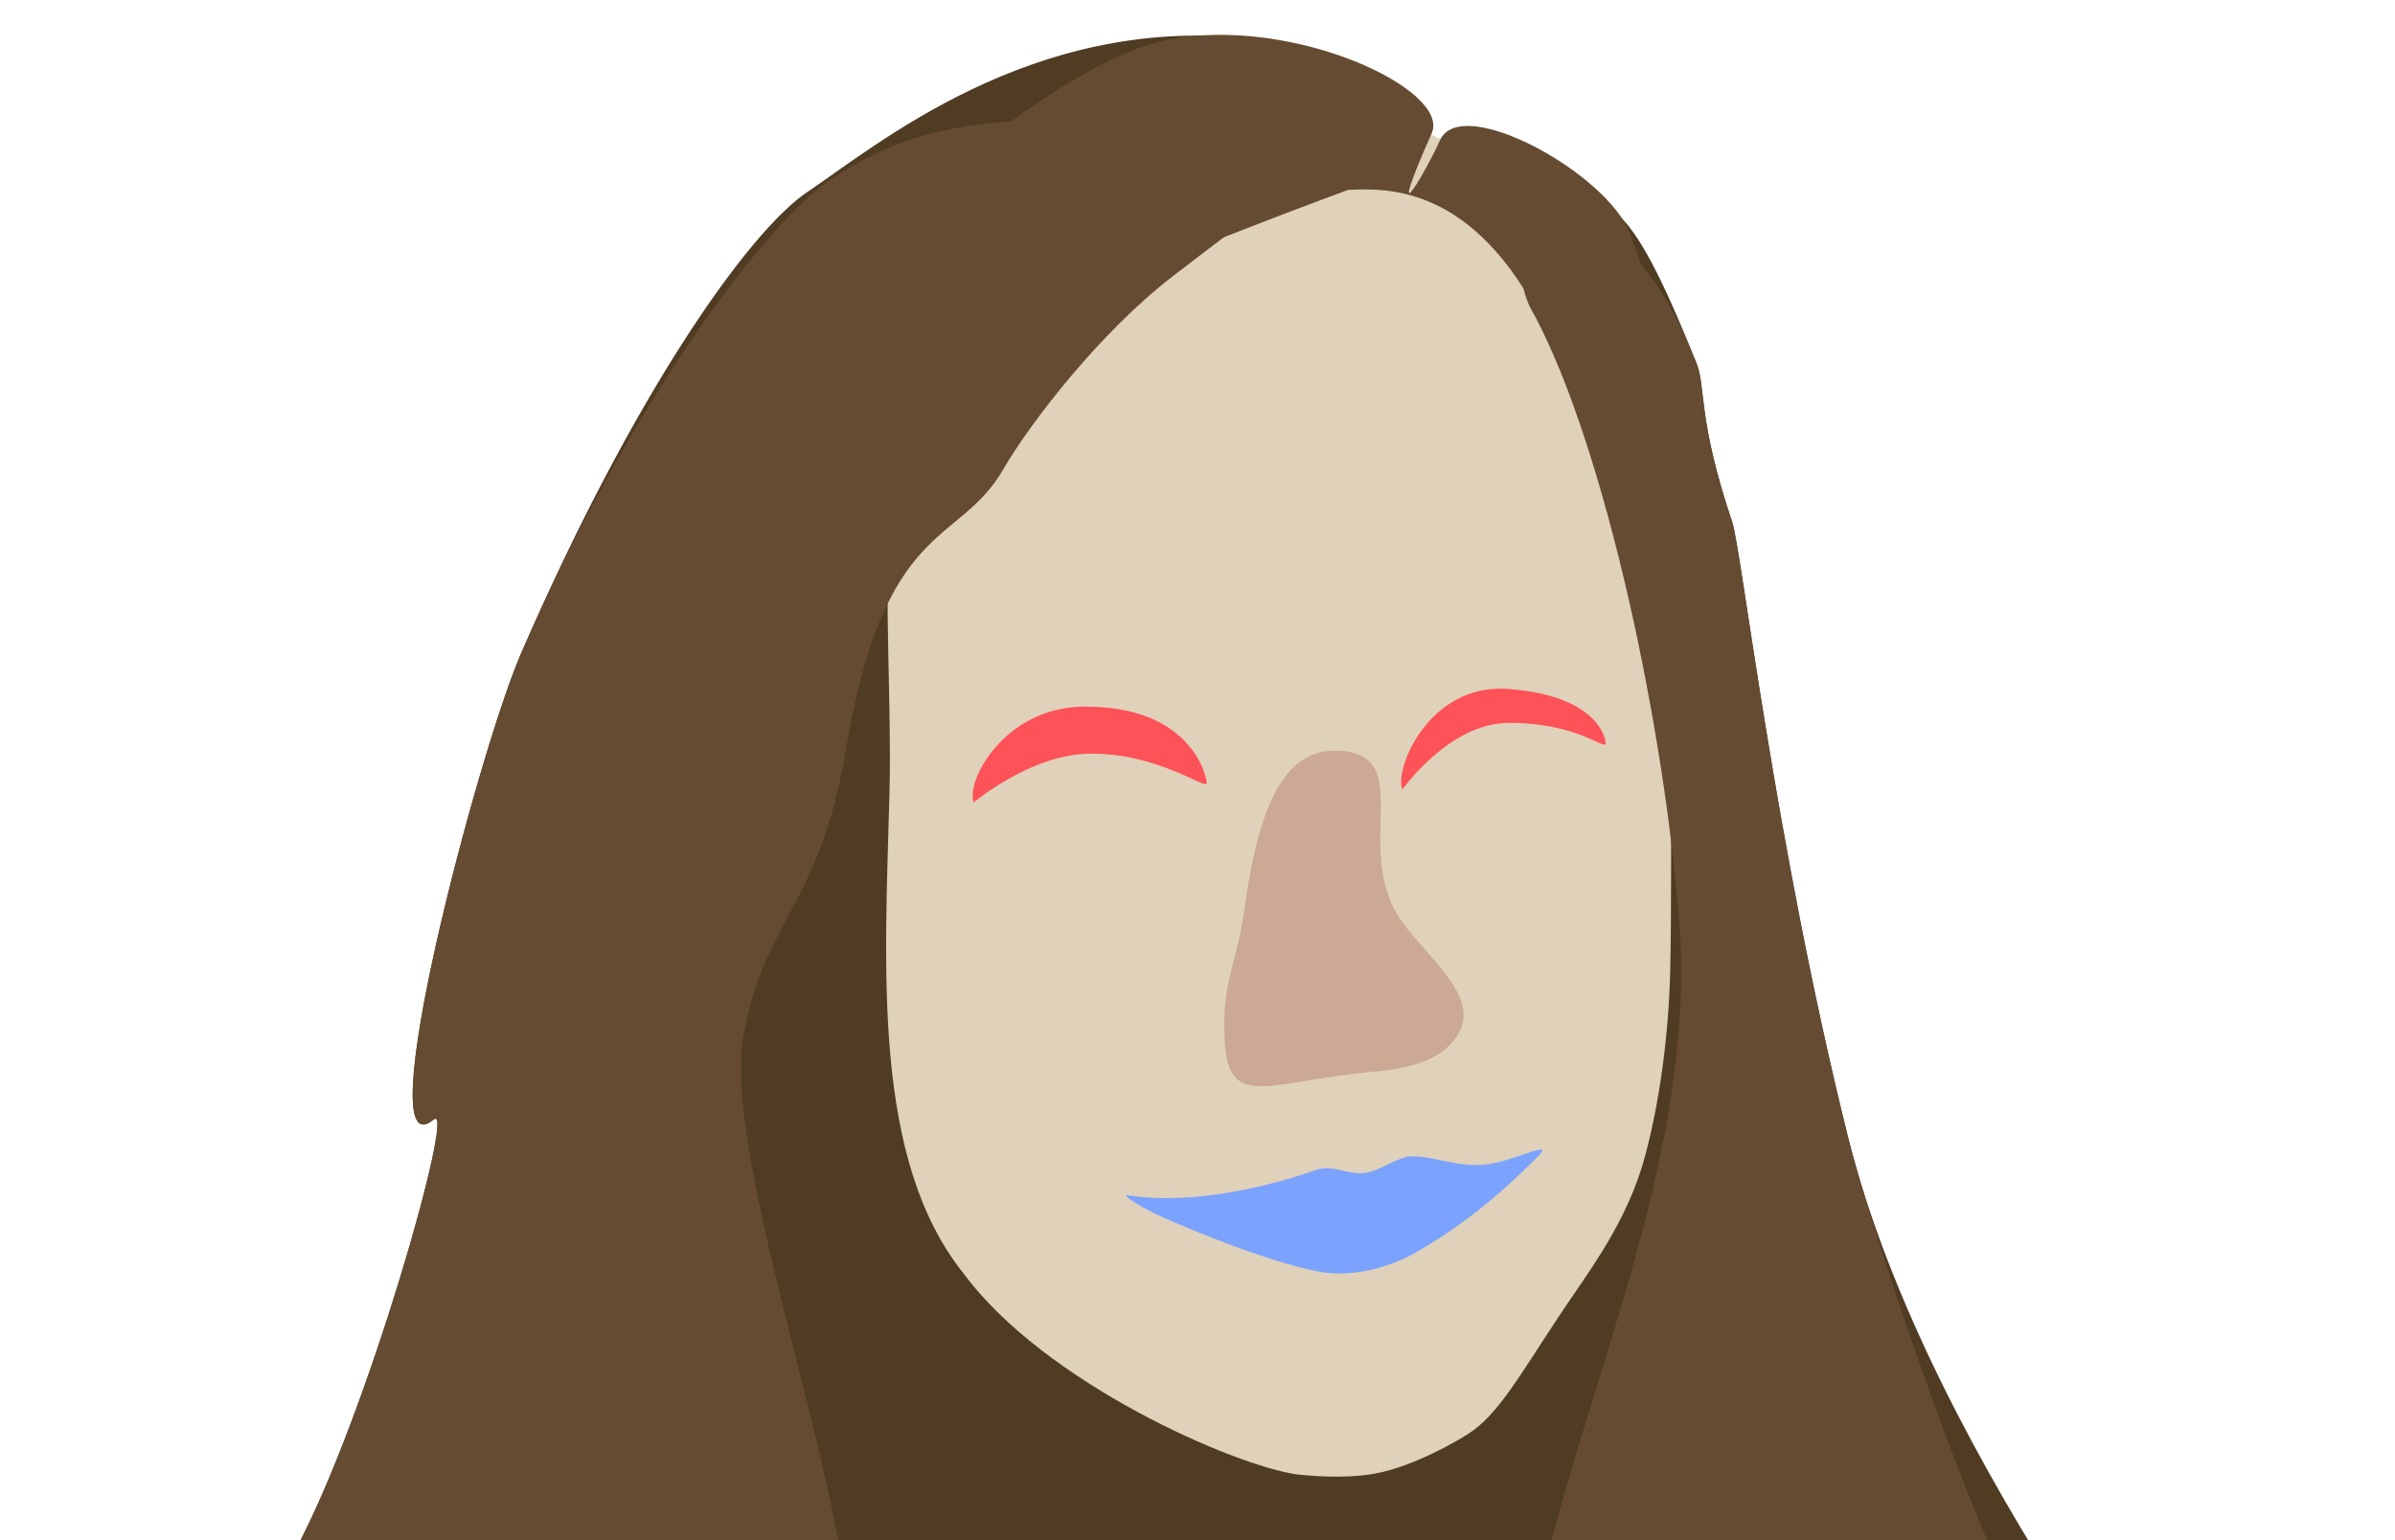
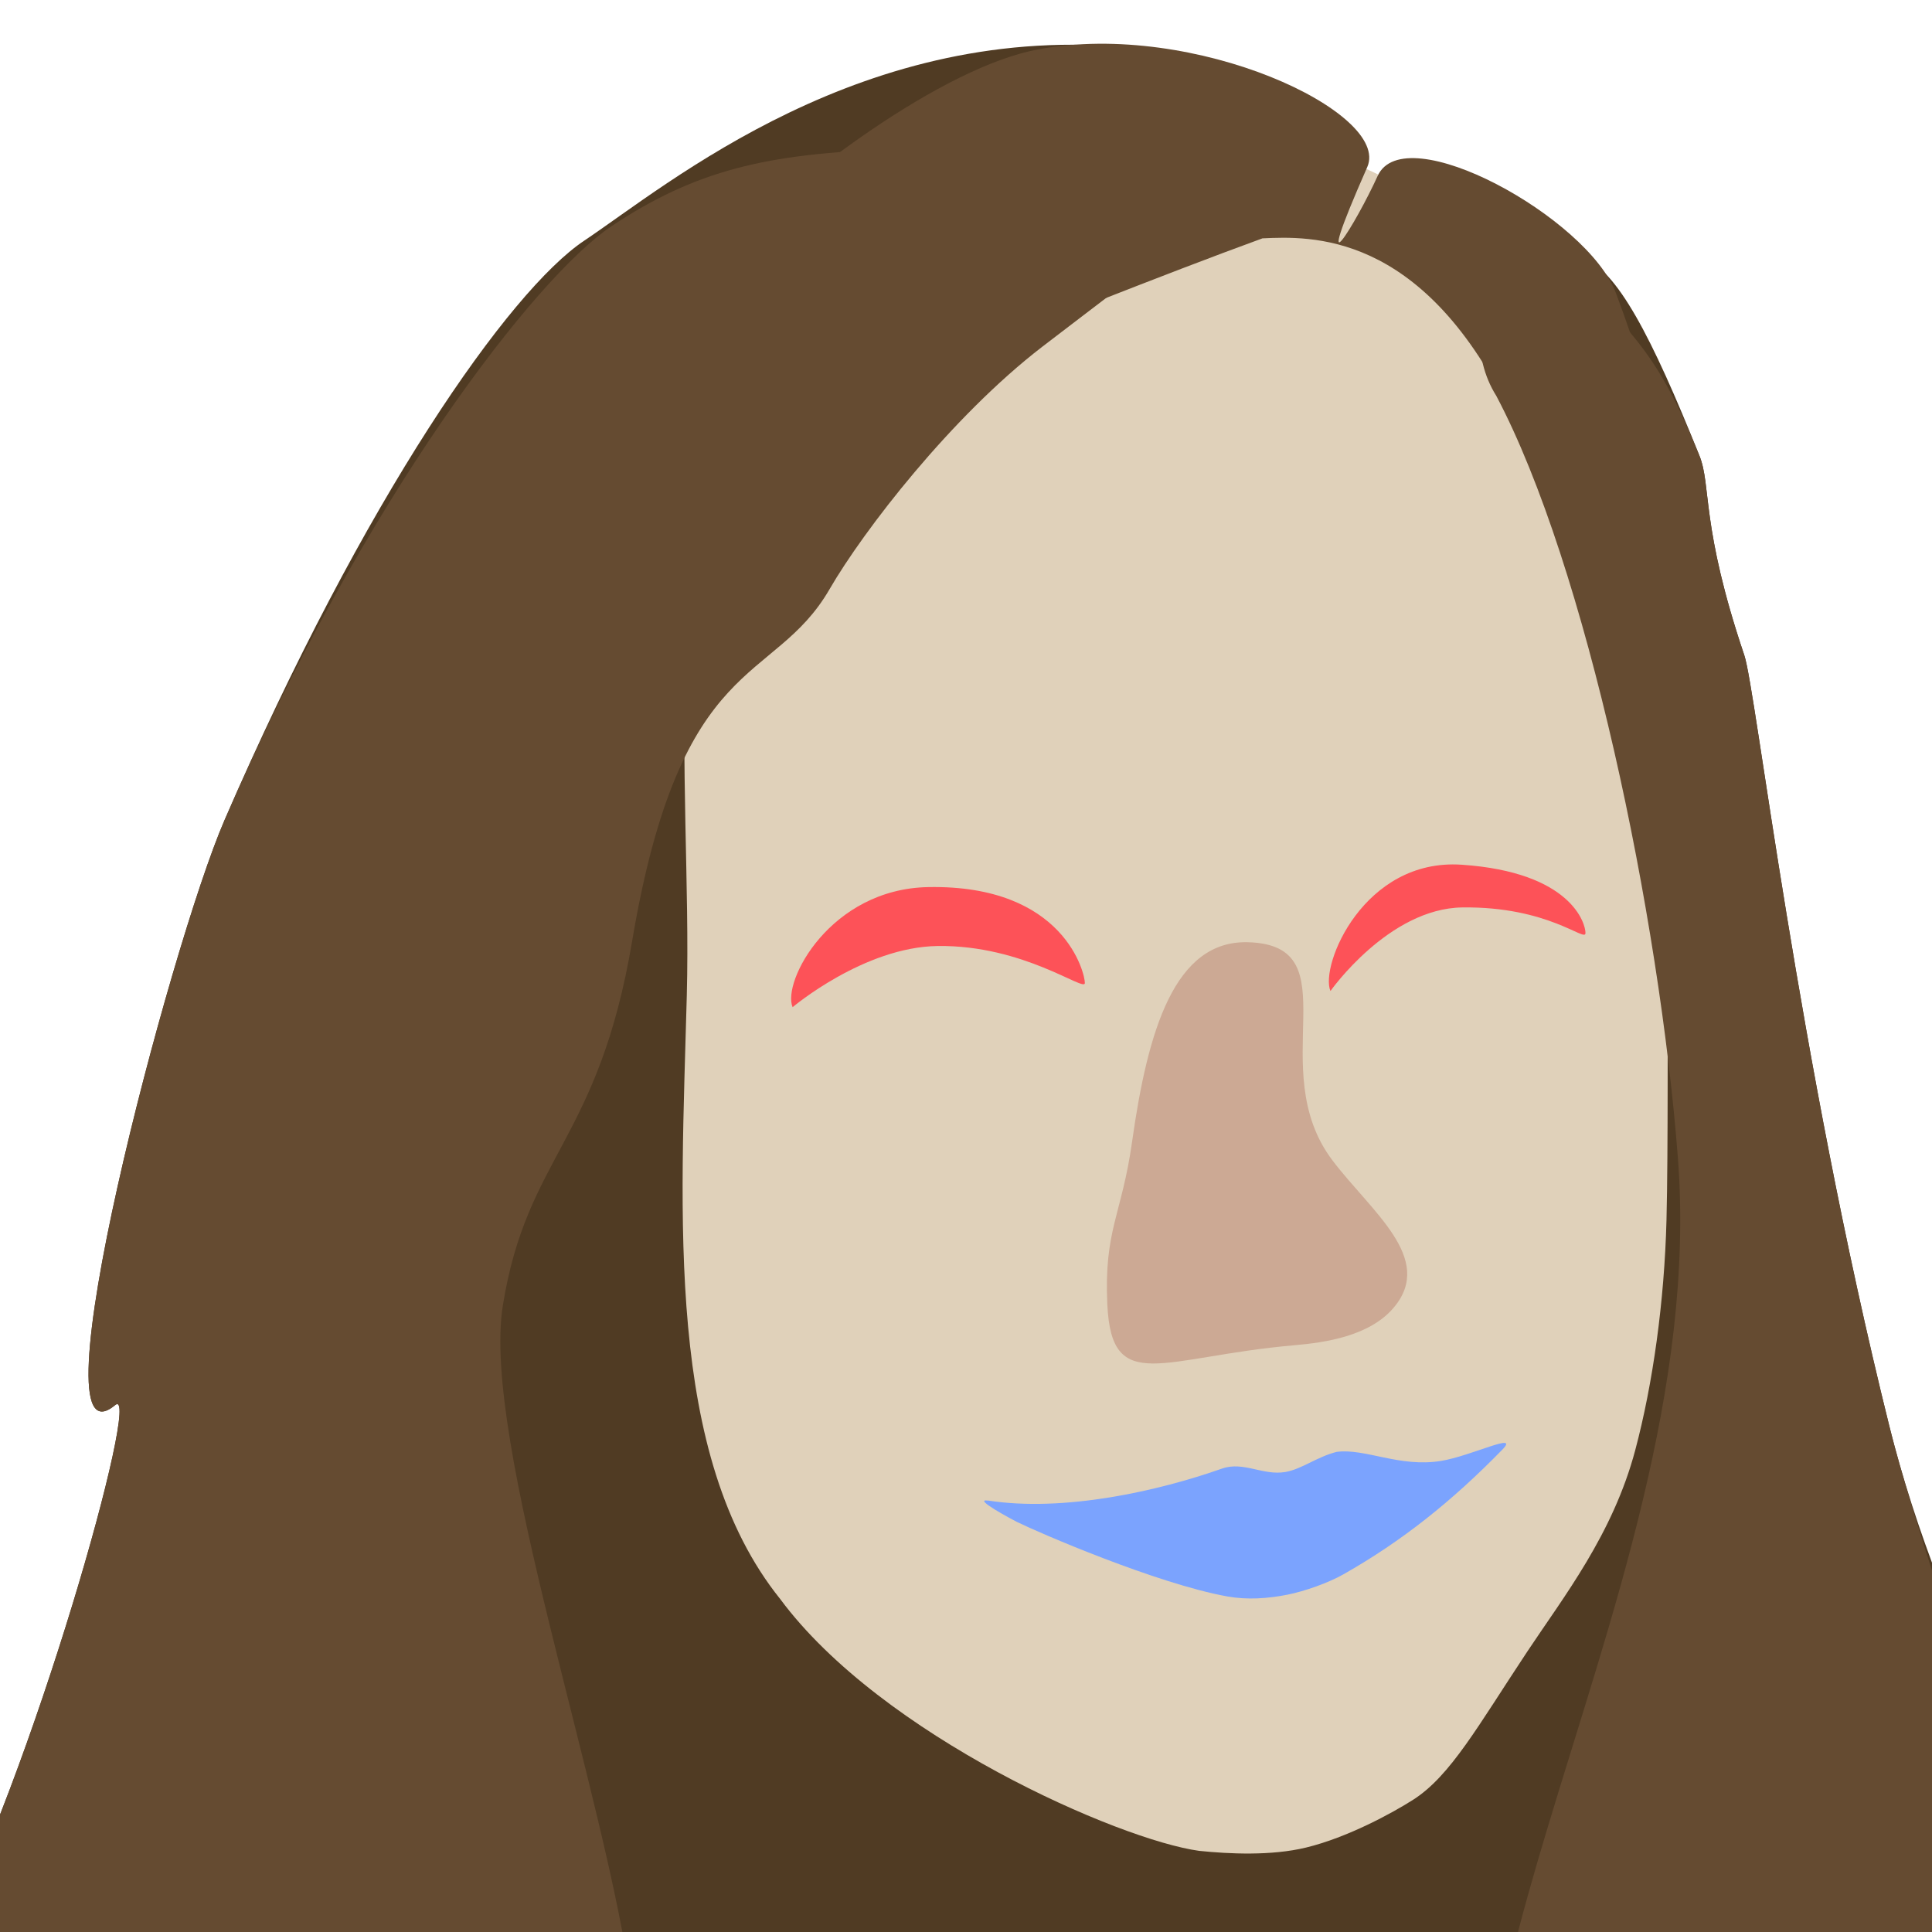
- <svg xmlns="http://www.w3.org/2000/svg" version="1.1" id="Layer_1" x="0px" y="0px" viewBox="150 300 700 450" style="enable-background:new 0 0 900 900;" xml:space="preserve">
+ <svg xmlns="http://www.w3.org/2000/svg" version="1.1" id="Layer_1" x="0px" y="0px" viewBox="0 0 450 450" style="enable-background:new 0 0 450 450;" xml:space="preserve">
  <style type="text/css">
	.face{
   fill:#e0d1ba;
  }
  .hair-front{
    opacity:1;
    fill:#654b31;
    fill-opacity:1;
  }
  .hair{
    opacity:1;
    fill:#503b23;
    fill-opacity:1;
  }
  .eyes{
    opacity:1;
    fill:#FD5258;
    fill-opacity:1;
  }
  .nose{
    opacity:1;
    fill:#cca994;
    fill-opacity:1;
  }
  .mouth{
    fill:#7BA3FE;
  }
</style>
-   <g transform="scale(10)">
+   <g transform="translate(-250 -300) scale(10)">
    <g id="hair-behind">
      <path class="hair" d="m 80.115,83.63 c 0,0.995 -60.933,5.538 -61.51,4.073 -0.424,-1.078 -0.885,-4.025 0.375,-6.675 1.427,-2.999 3.461,-3.522 4.627,-5.664 2.115,-3.887 4.734,-13.186 4.073,-12.636 -1.968,1.636 1.277,-10.689 2.548,-13.623 3.259,-7.528 6.638,-12.334 8.376,-13.497 1.958,-1.309 6.523,-5.165 12.847,-4.487 1.792,0.192 2.563,0.245 2.04,1.523 0.08,5.274 6.839,1.113 8.343,3.34 0.831,0.295 1.635,1.853 2.75,4.631 0.282,0.703 0.024,1.622 1.045,4.648 0.27,0.8 1.235,9.337 3.375,17.943 2.418,9.725 11.111,20.083 11.111,20.423 z" />
    </g>
    <g id="face-rotate" transform="rotate(1.5 49 50)">
      <g id="face">
        <path class="face" d="m 63.901,51.713 c 0.027,1.654 0.129,4.682 0.13,6.314 6.49e-4,1.89 -0.214,3.809 -0.587,5.375 -0.471,1.977 -1.578,3.459 -2.388,4.752 -1.105,1.764 -1.714,2.948 -2.572,3.526 -0.47,0.317 -1.501,0.918 -2.466,1.178 -0.801,0.216 -1.782,0.195 -2.486,0.141 -1.857,-0.205 -7.458,-2.479 -9.907,-5.609 -2.771,-3.272 -2.542,-8.83 -2.542,-13.993 0,-5.117 -1.19,-11.475 1.863,-15.819 2.114,-3.008 6.608,-5.547 9.868,-4.924 1.758,0.33 3.975,1.037 5.878,2.31 1.559,1.043 2.234,2.216 3.196,3.819 1.784,2.975 1.932,8.04 2.013,12.93 z" />
      </g>
      <g id="hair-with-face">
        <path class="hair-front" d="m 59.852,39.221 c -2.155,-4.075 -4.717,-3.885 -5.827,-3.806 -4.661,1.839 -11.732,5.097 -13.44,5.337 -5.524,0.777 3.803,-8.691 8.099,-9.599 3.637,-0.785 8.261,1.261 7.738,2.538 -1.309,3.194 -0.221,1.308 0.247,0.201 0.59,-1.395 4.915,0.844 5.619,2.58 2.032,5.011 -0.338,2.233 0.777,5.011 -1.175,2.477 -1.158,0.697 -3.212,-2.264 z" />
      </g>
      <g id="eyes">
        <path class="eyes" d="m 50.344,52.864 c -4e-6,0.212 -1.446,-0.852 -3.448,-0.774 -1.719,0.067 -3.342,1.513 -3.342,1.513 -0.266,-0.585 0.801,-2.777 3.085,-2.879 3.174,-0.142 3.705,1.928 3.705,2.14 z" />
        <path class="eyes" d="m 61.969,51.398 c -4e-6,0.212 -0.878,-0.604 -2.88,-0.526 -1.719,0.067 -3.022,2.027 -3.022,2.027 -0.266,-0.585 0.694,-3.116 2.979,-3.021 2.57,0.106 2.924,1.307 2.924,1.519 z" />
      </g>
      <g id="nose">
        <path class="nose" d="m 56.218,56.842 c 0.936,1.17 2.445,2.216 1.521,3.383 -0.539,0.681 -1.565,0.861 -2.3,0.944 -3.077,0.351 -4.221,1.289 -4.376,-0.835 -0.127,-1.735 0.283,-2.097 0.477,-3.804 0.299,-2.621 0.872,-4.717 2.573,-4.717 2.442,-10e-7 0.424,2.927 2.105,5.029 z" />
      </g>
      <g id="mouth">
        <path class="mouth" d="m 48.404,64.971 c 1.78,0.229 3.963,-0.326 5.428,-0.886 0.498,-0.19 0.957,0.144 1.48,0.04 0.377,-0.075 0.719,-0.369 1.179,-0.499 0.66,-0.107 1.475,0.329 2.435,0.147 0.71,-0.135 1.828,-0.739 1.424,-0.302 -1.135,1.227 -2.281,2.193 -3.626,3.002 -0.349,0.21 -0.889,0.416 -1.287,0.507 -0.457,0.104 -0.94,0.149 -1.404,0.078 -1.651,-0.254 -4.436,-1.373 -4.941,-1.606 -0.076,-0.035 -1.068,-0.528 -0.69,-0.479 z" />
      </g>
    </g>
    <g>
      <path class="hair-front" d="m 59.65,78.522 c 0.228,-1.85 0.758,-3.827 1.378,-5.89 1.477,-4.922 3.461,-10.331 3.054,-15.655 -0.43,-5.63 -2.131,-13.788 -4.23,-17.756 -1.178,-1.865 0.512,-4.978 1.912,-2.957 1.047,1.51 1.705,1.574 2.819,4.352 0.282,0.703 0.024,1.622 1.045,4.648 0.27,0.8 1.235,9.337 3.375,17.943 0.716,2.879 3.392,10.698 4.82,13.411 -5.444,0.156 -5.374,1.194 -14.173,1.903 z" />
    </g>
    <g>
      <path class="hair-front" d="m 52.592,34.867 c 0.577,0.358 -0.54,1.075 -3.314,3.208 -2.118,1.629 -4.166,4.284 -4.957,5.65 -1.309,2.26 -3.458,1.428 -4.596,8.188 -0.788,4.682 -2.45,4.991 -3.013,8.495 -0.504,3.136 2.41,11.387 3.013,15.989 0.09,0.69 0.129,1.298 0.096,1.794 -7.683,-0.957 -11.294,-3.056 -16.213,-2.826 2.115,-3.887 4.734,-13.186 4.073,-12.636 -1.968,1.636 1.277,-10.689 2.548,-13.623 3.259,-7.528 7.27,-12.671 9.009,-13.834 1.958,-1.309 3.641,-1.695 6.482,-1.789 4.664,-0.155 5.876,0.764 6.873,1.384 z" />
    </g>
  </g>
</svg>
